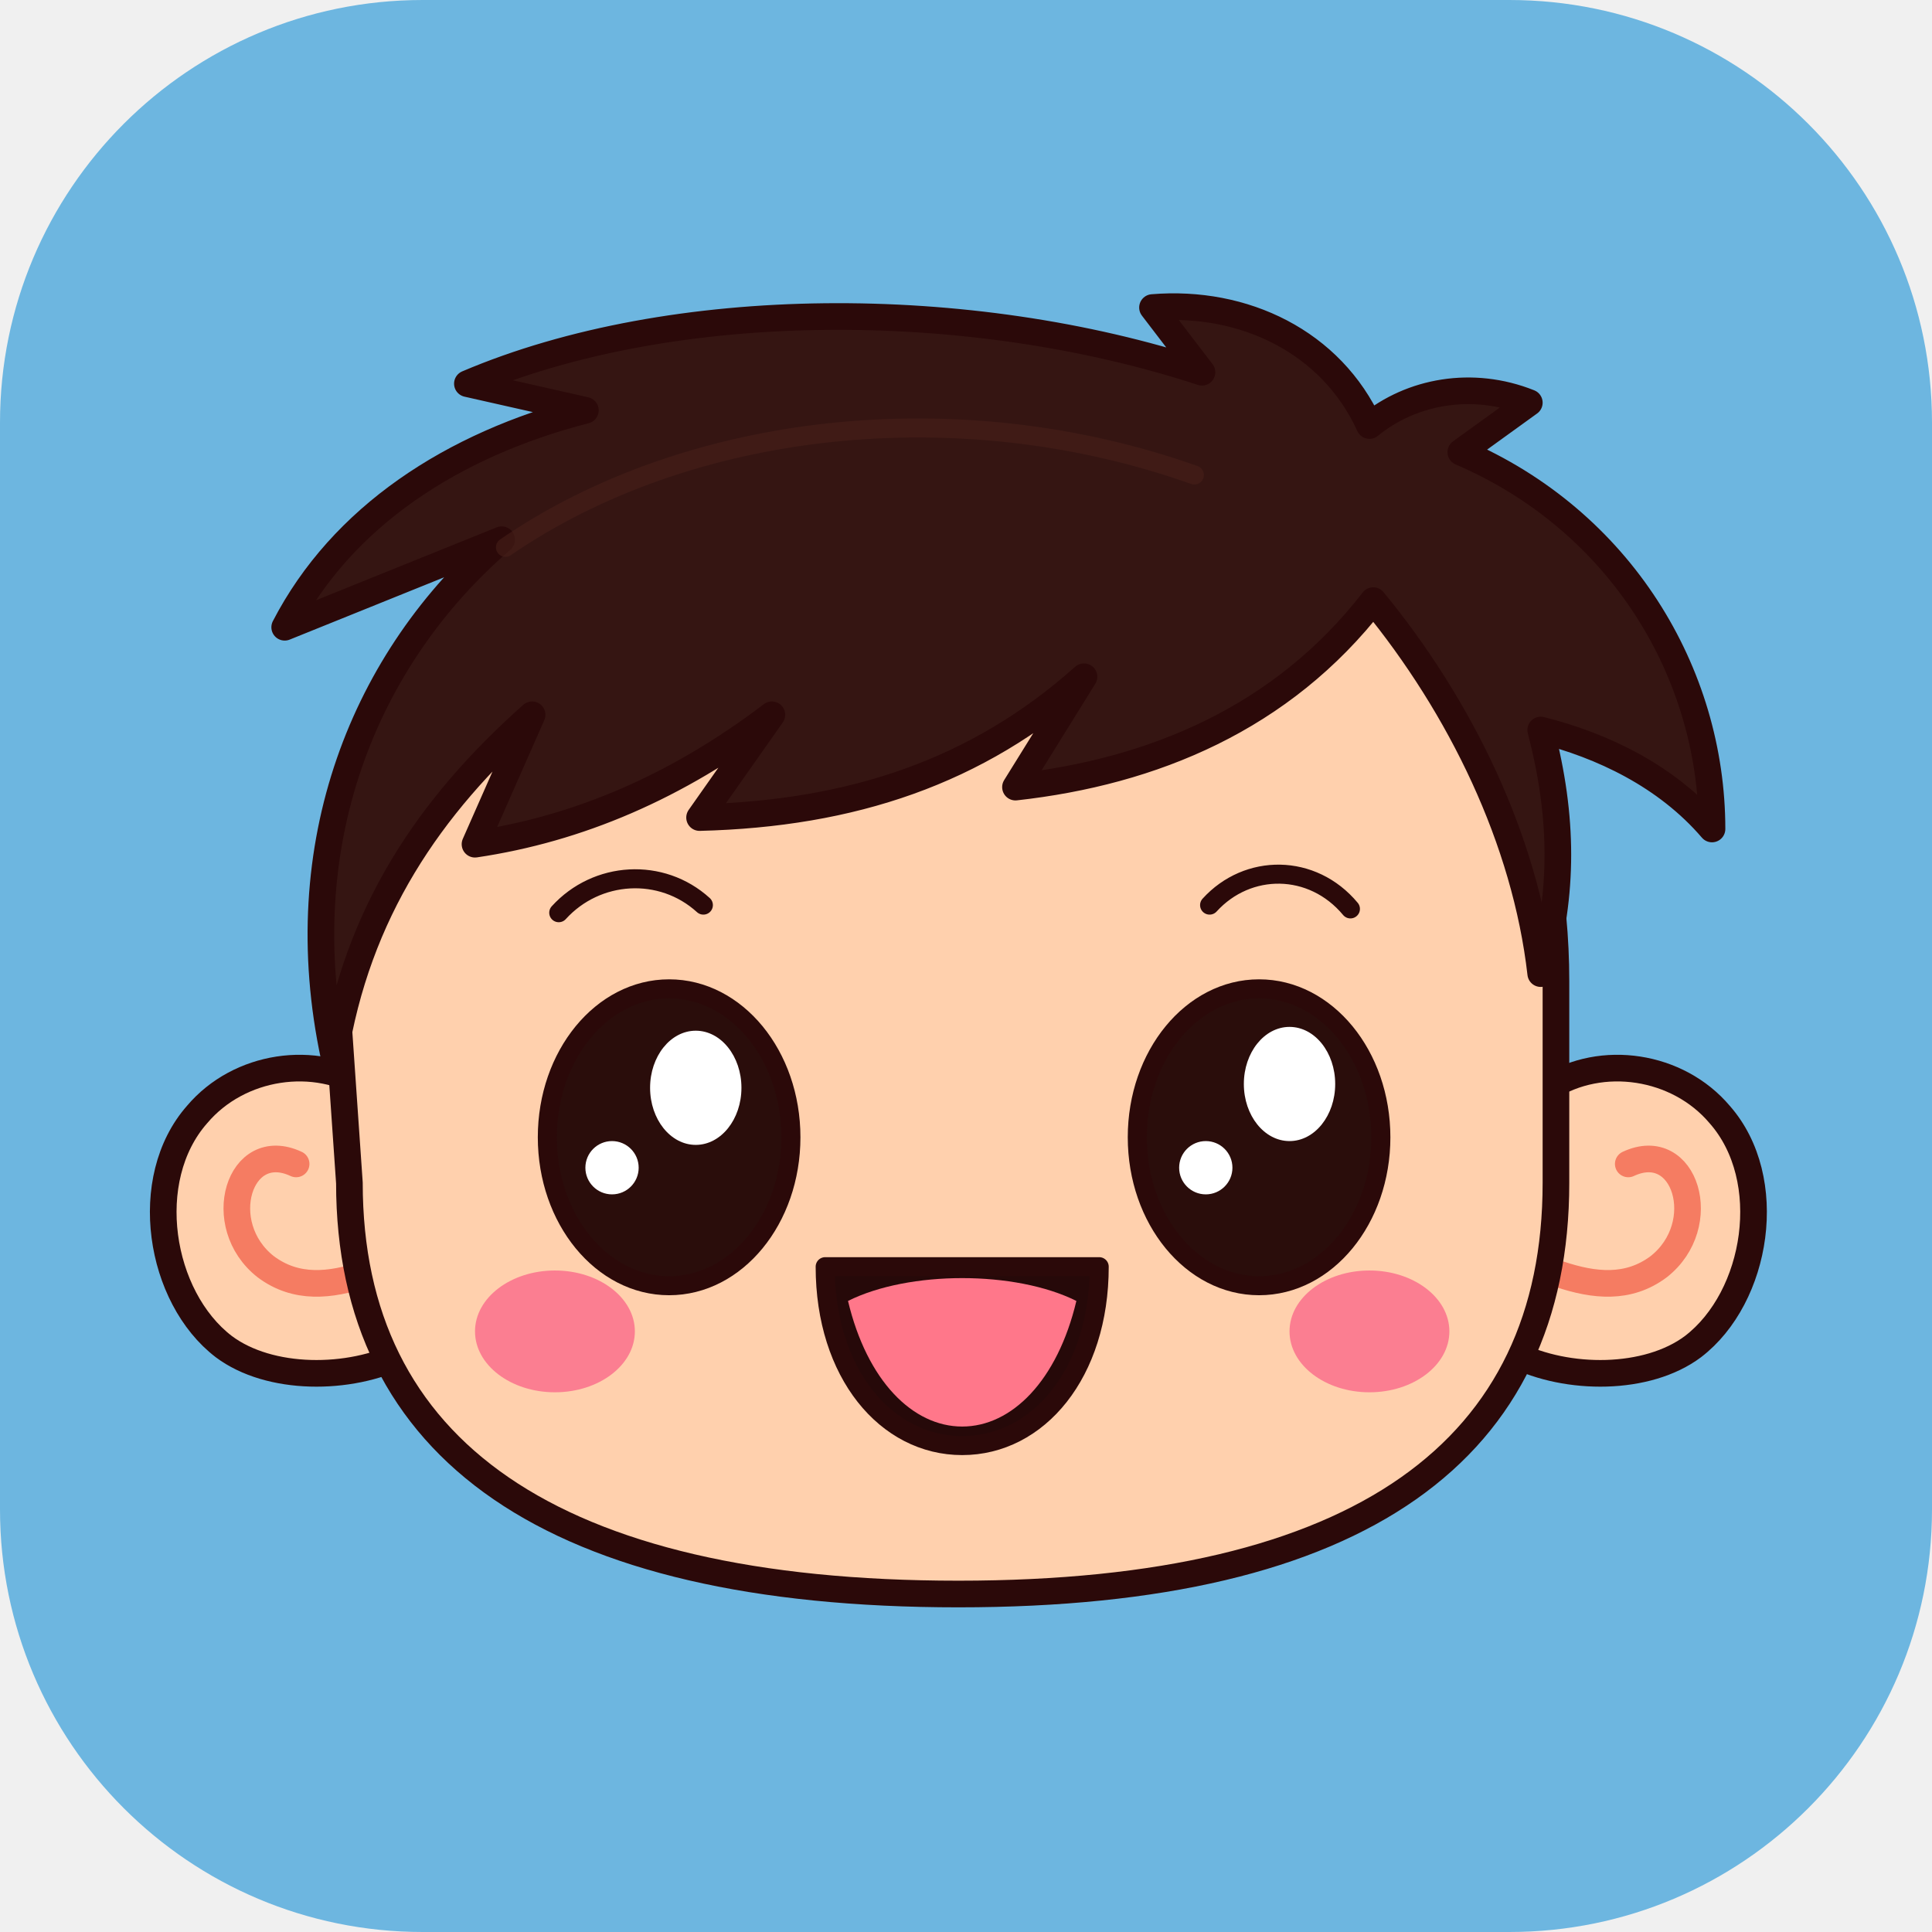
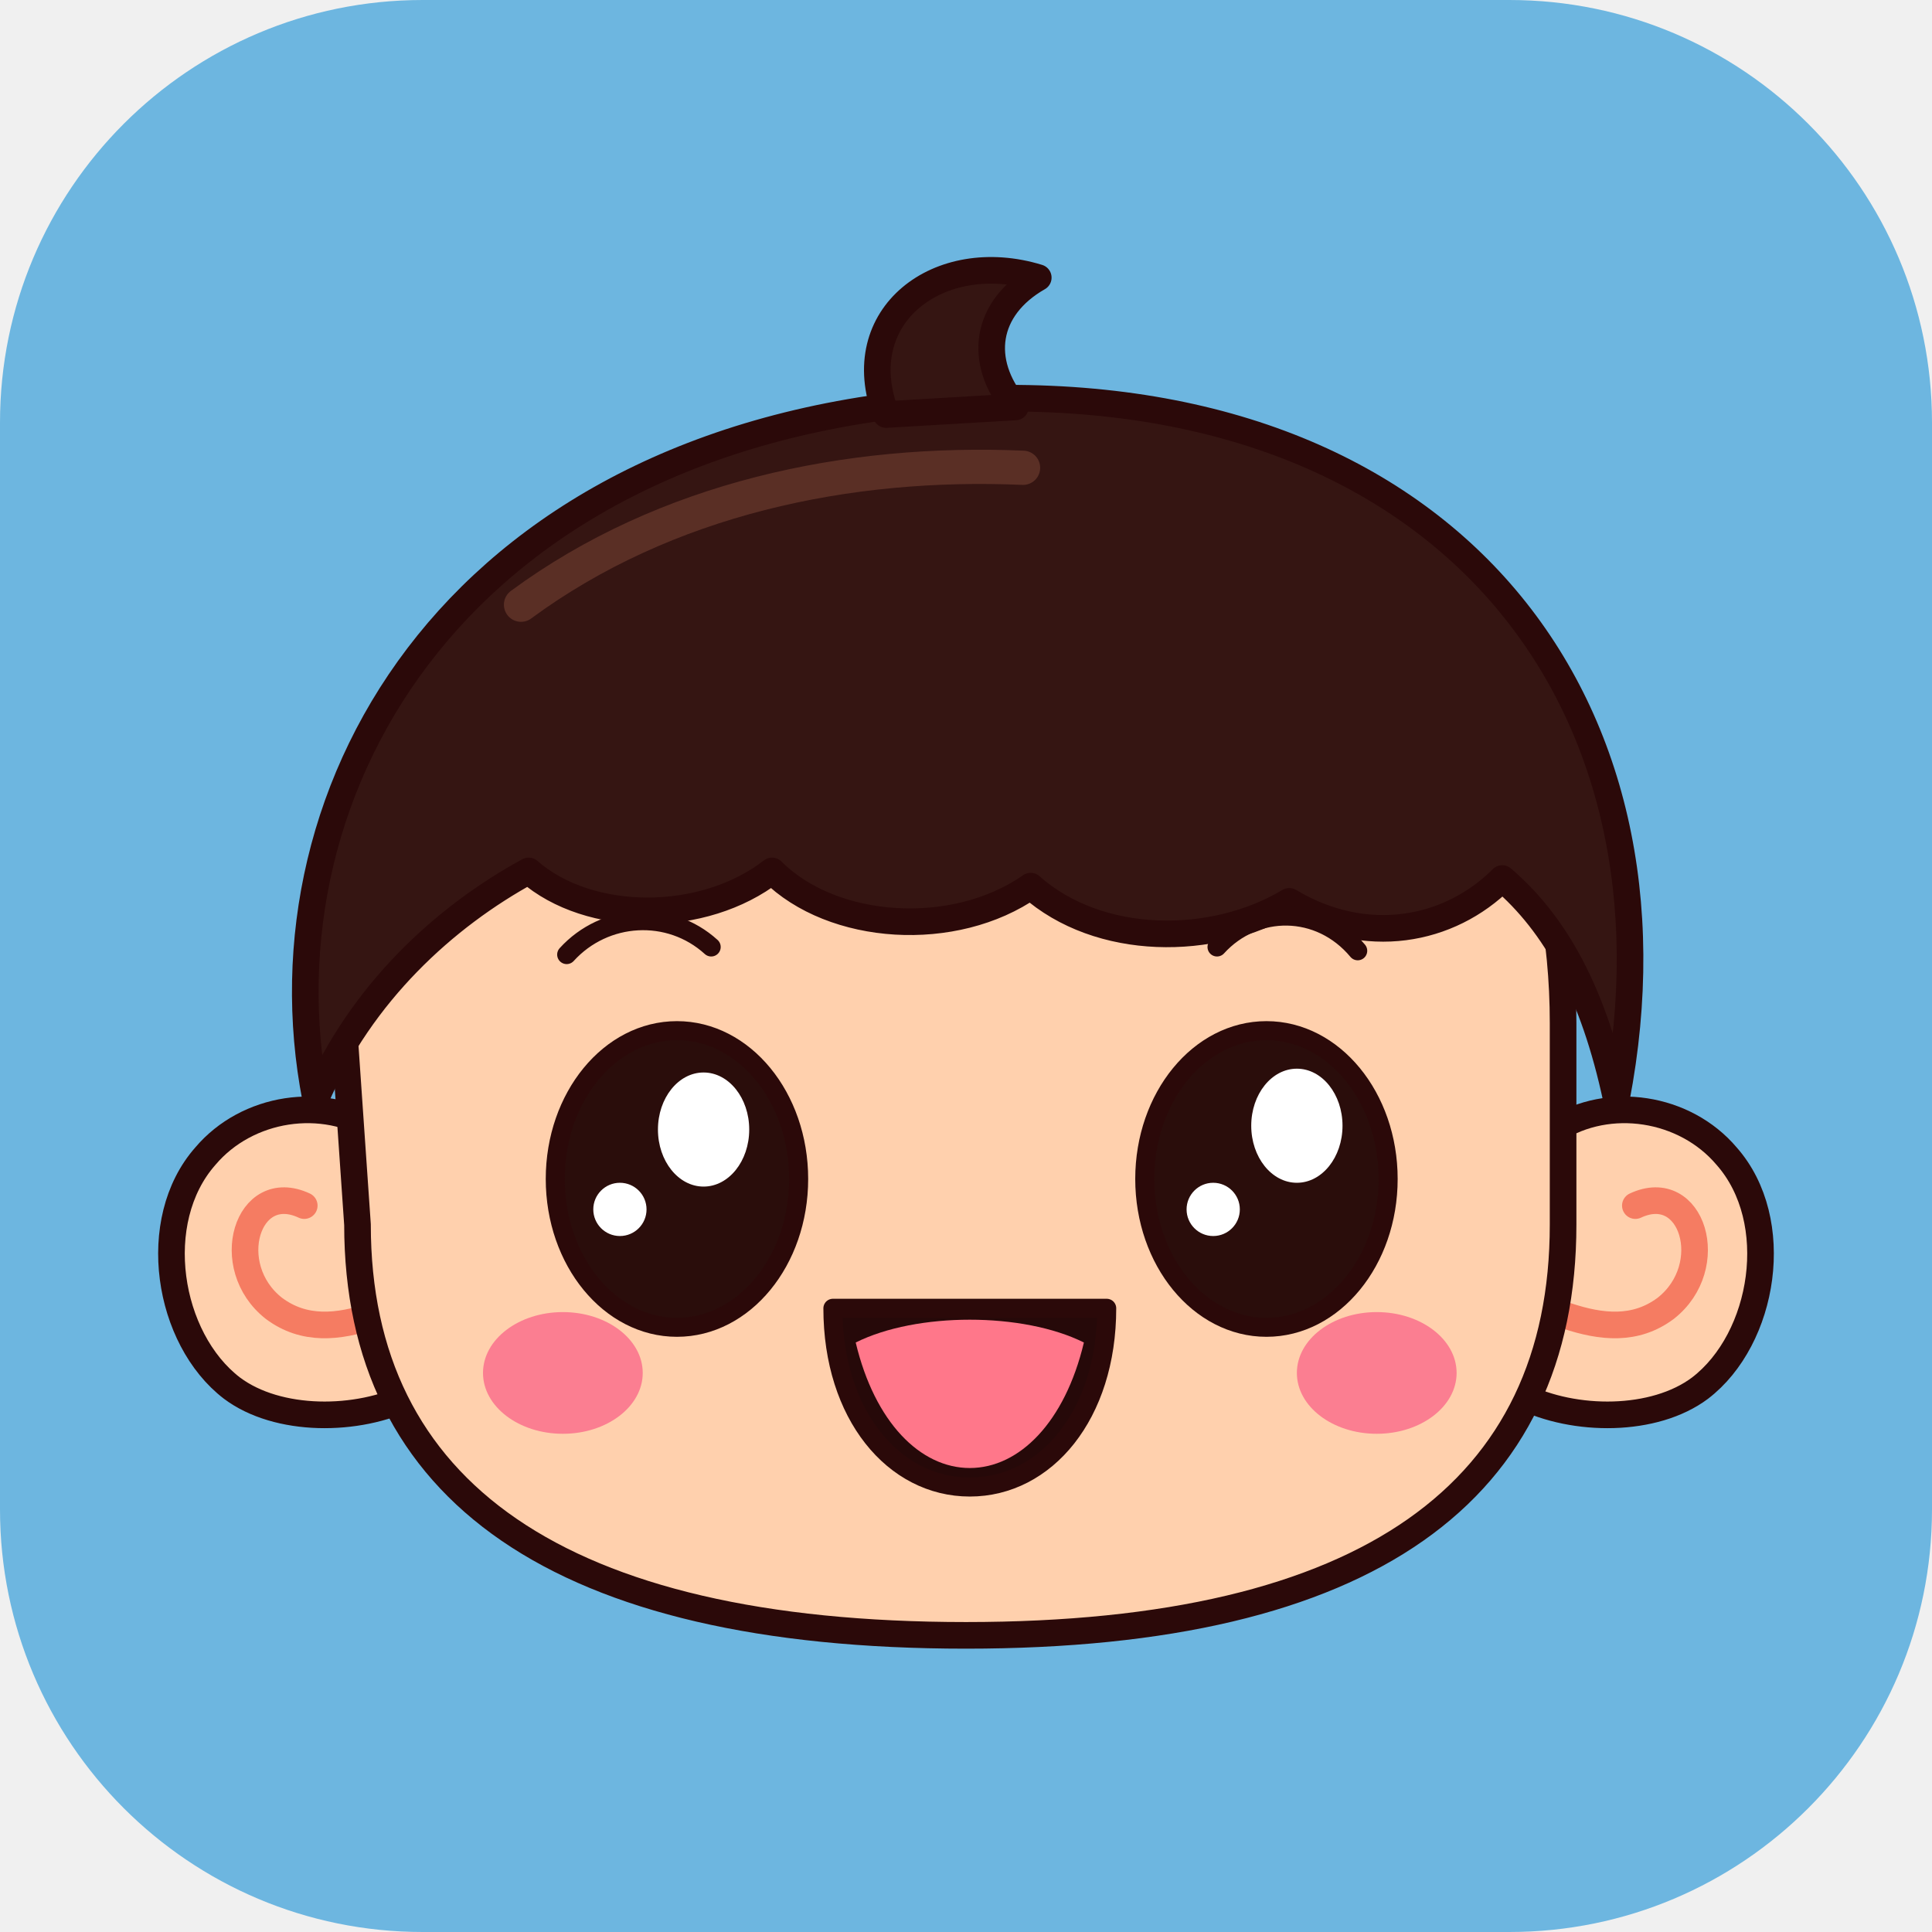
<svg xmlns="http://www.w3.org/2000/svg" viewBox="0 0 512 512">
  <defs>
    <style>
      .outline{stroke:#2b0909;stroke-width:7;stroke-linecap:round;stroke-linejoin:round}
      .thin{stroke:#2b0909;stroke-width:5;stroke-linecap:round;stroke-linejoin:round}
      .bamboo{fill:none;stroke:#c8862e;stroke-width:4;stroke-linecap:round;opacity:.72}
    </style>
  </defs>
  <rect width="512" height="512" rx="112" fill="#6db6e0" />
-   <svg x="0" y="0" width="512" height="512" viewBox="31.2 -27.8 507.6 507.6">
+   <svg x="0" y="0" width="512" height="512" viewBox="29.0 -39.0 508.0 508.0">
    <g>
      <path d="M128 258c-14-9-34-6-45 7-15 17-10 48 7 61 12 9 33 9 47 2Z" fill="#ffd0ad" class="outline" />
      <path d="M109 278c-15-7-22 16-8 27 8 6 17 5 26 2" fill="none" stroke="#f57c62" stroke-width="7" stroke-linecap="round" />
      <path d="M438 258c14-9 34-6 45 7 15 17 10 48-7 61-12 9-33 9-47 2Z" fill="#ffd0ad" class="outline" />
      <path d="M459 278c15-7 22 16 8 27-8 6-17 5-26 2" fill="none" stroke="#f57c62" stroke-width="7" stroke-linecap="round" />
      <path d="M119 225c0-87 67-152 160-152 93 0 161 66 161 157v53c0 70-51 108-157 108-107 0-160-38-160-108Z" fill="#ffd0ad" class="outline" />
-       <path d="M119 250c-12-56 8-105 44-136l-57 23c15-29 44-48 79-57l-31-7c54-23 132-23 193-3l-13-17c24-2 47 9 57 31 11-9 27-12 42-6l-18 13c42 18 66 58 66 99-12-14-29-22-45-26 6 23 6 43 0 64-4-35-21-70-44-98-24 31-58 45-94 49l18-29c-28 25-61 36-101 37l19-27c-25 19-51 30-78 34l15-34c-27 24-46 52-52 90Z" fill="#351512" class="outline" />
-       <path d="M164 116c48-33 119-41 181-19" fill="none" stroke="#48201a" stroke-width="5" stroke-linecap="round" opacity=".55" />
+       <path d="M112 250 C 96 168, 150 74, 282 66 C 410 60, 474 146, 454 250 C 448 222, 438 204, 424 192 C 410 206, 388 210, 368 198 C 348 210, 318 210, 300 194 C 280 208, 248 206, 232 190 C 214 204, 184 204, 168 190 C 146 202, 124 222, 112 250 Z" fill="#351512" class="outline" />
+       <path d="M262 70 C 252 44, 276 26, 302 34 C 288 42, 286 56, 296 68 Z" fill="#351512" class="outline" />
+       <path d="M166 120 C 204 92, 252 82, 298 84" fill="none" stroke="#6a3a2e" stroke-width="9" stroke-linecap="round" opacity=".7" />
      <path d="M178 212c10-11 27-12 38-2M349 210c10-11 27-11 37 1" fill="none" class="thin" />
      <ellipse cx="207" cy="271" rx="32" ry="39" fill="#2a0d0b" class="thin" />
      <ellipse cx="362" cy="271" rx="32" ry="39" fill="#2a0d0b" class="thin" />
      <ellipse cx="214" cy="258" rx="12" ry="15" fill="#fff" />
      <circle cx="192" cy="279" r="7" fill="#fff" />
      <ellipse cx="370" cy="257" rx="12" ry="15" fill="#fff" />
      <circle cx="348" cy="279" r="7" fill="#fff" />
      <ellipse cx="177" cy="322" rx="21" ry="16" fill="#fb7e91" />
      <ellipse cx="391" cy="322" rx="21" ry="16" fill="#fb7e91" />
      <path d="M248 305h72c0 28-16 47-36 47s-36-19-36-47Z" fill="#260909" class="thin" />
      <path d="M254 314c8-4 19-6 30-6s22 2 30 6c-5 21-17 33-30 33s-25-12-30-33Z" fill="#ff778a" />
    </g>
  </svg>
</svg>
